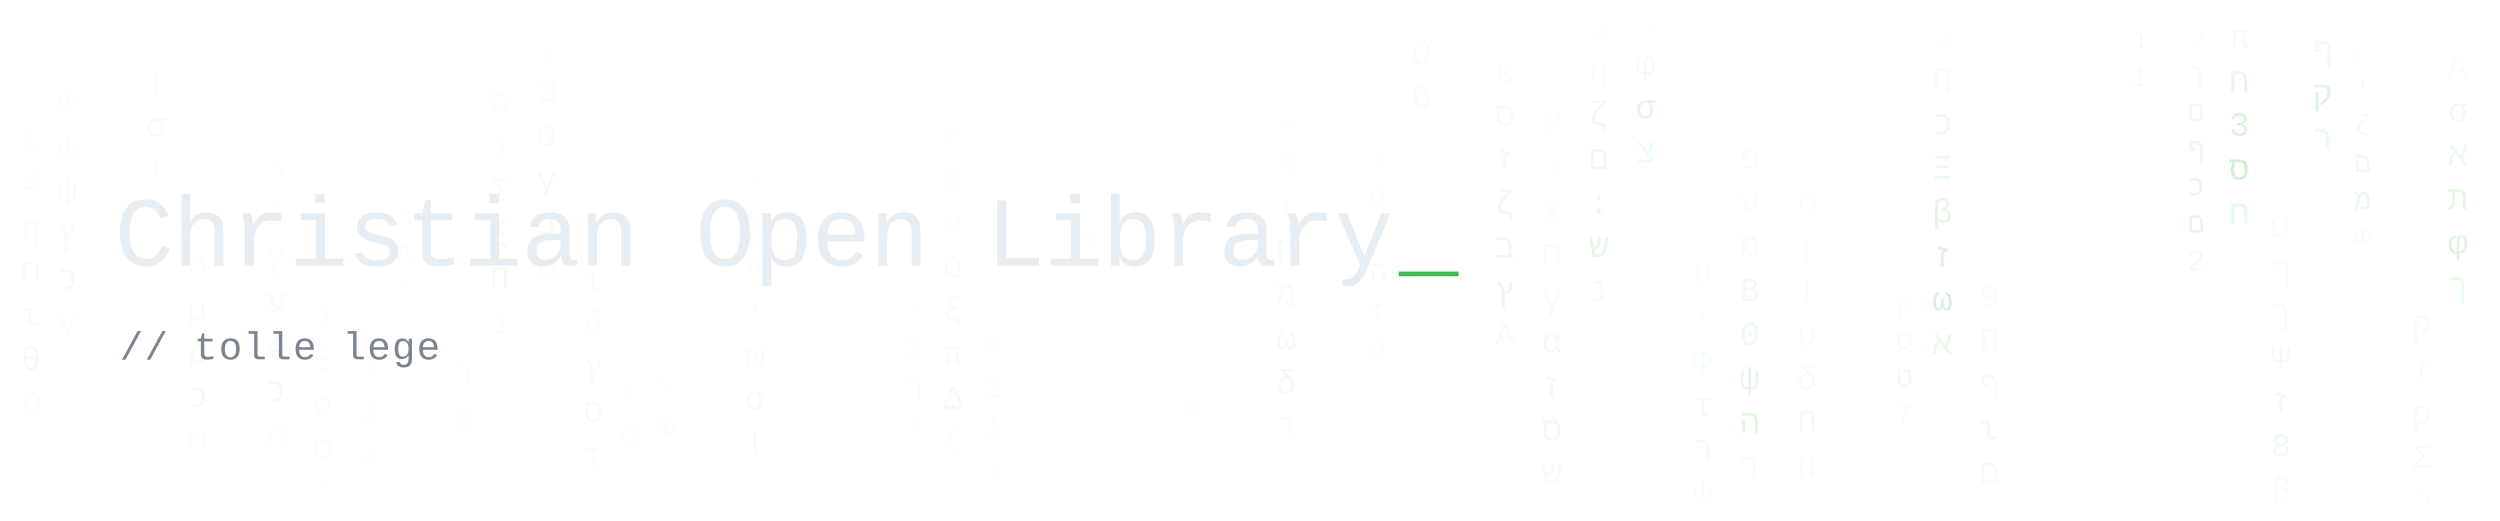
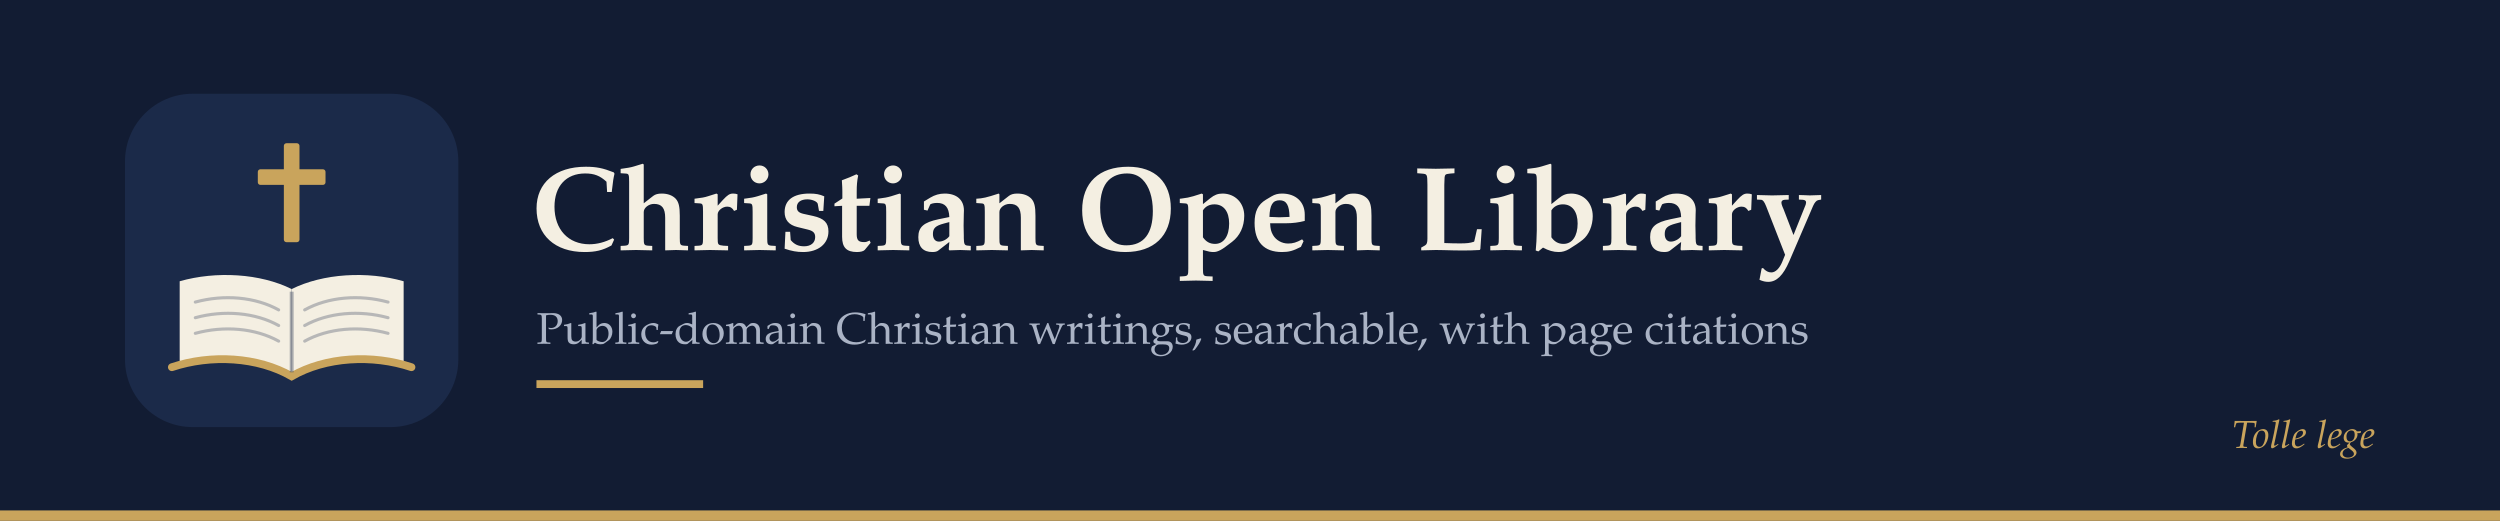
<svg xmlns="http://www.w3.org/2000/svg" viewBox="0 0 960 200" width="960" height="200" role="img" aria-label="Christian Open Library">
-   <style>
-     text { font-family: ui-monospace, SFMono-Regular, 'SF Mono', Menlo, Consolas, 'Liberation Mono', 'DejaVu Sans Mono', monospace; }
-     .r text { fill: #3fb950; }
-     .t { font-size: 38px; font-weight: 500; letter-spacing: -0.5px; fill: #e6edf3; }
-     .s { font-size: 15px; letter-spacing: 0.5px; fill: #7d8590; }
-     .cur { fill: #3fb950; animation: blink 1.2s steps(1, end) 8 forwards; }
-     .c { animation-name: fall; animation-timing-function: linear; animation-iteration-count: infinite; }
-     @keyframes fall { from { transform: translateY(-240px); } to { transform: translateY(220px); } }
-     @keyframes blink { 0% { fill-opacity: 1; } 50% { fill-opacity: 0; } 100% { fill-opacity: 1; } }
-     @media (prefers-reduced-motion: reduce) { .c, .cur { animation: none; } }
-   </style>
-   <defs>
-     <linearGradient id="fv" x1="0" y1="0" x2="0" y2="1">
-       <stop offset="0" stop-color="#000" />
-       <stop offset="0.2" stop-color="#fff" />
-       <stop offset="0.8" stop-color="#fff" />
-       <stop offset="1" stop-color="#000" />
-     </linearGradient>
-     <linearGradient id="fh" x1="0" y1="0" x2="1" y2="0">
-       <stop offset="0" stop-color="#444" />
-       <stop offset="0.5" stop-color="#444" />
-       <stop offset="0.82" stop-color="#fff" />
-       <stop offset="1" stop-color="#fff" />
-     </linearGradient>
-     <mask id="mv" maskUnits="userSpaceOnUse" x="0" y="0" width="960" height="200">
-       <rect width="960" height="200" fill="url(#fv)" />
-     </mask>
-     <mask id="mh" maskUnits="userSpaceOnUse" x="0" y="0" width="960" height="200">
-       <rect width="960" height="200" fill="url(#fh)" />
-     </mask>
-   </defs>
-   <g class="r" mask="url(#mh)">
-     <g mask="url(#mv)">
-       <g class="c" style="transform:translateY(-10px);animation-duration:25.9s;animation-delay:-7.2s" opacity="0.309">
-         <text font-size="13">
-           <tspan x="8" y="16.9" fill-opacity="0.12">ץ</tspan>
-           <tspan x="8" y="33.8" fill-opacity="0.13">ץ</tspan>
-           <tspan x="8" y="50.7" fill-opacity="0.17">ם</tspan>
-           <tspan x="8" y="67.6" fill-opacity="0.22">ε</tspan>
-           <tspan x="8" y="84.5" fill-opacity="0.29">4</tspan>
-           <tspan x="8" y="101.4" fill-opacity="0.38">η</tspan>
-           <tspan x="8" y="118.3" fill-opacity="0.48">ח</tspan>
-           <tspan x="8" y="135.2" fill-opacity="0.60">ι</tspan>
-           <tspan x="8" y="152.1" fill-opacity="0.73">θ</tspan>
-           <tspan x="8" y="169.0" fill="#aff5b4" fill-opacity="1.00">Ω</tspan>
-         </text>
-       </g>
-       <g class="c" style="transform:translateY(-41px);animation-duration:22.8s;animation-delay:-4.2s" opacity="0.275">
-         <text font-size="13">
-           <tspan x="22" y="16.9" fill-opacity="0.12">ץ</tspan>
-           <tspan x="22" y="33.8" fill-opacity="0.13">ל</tspan>
-           <tspan x="22" y="50.7" fill-opacity="0.17">σ</tspan>
-           <tspan x="22" y="67.6" fill-opacity="0.22">ק</tspan>
-           <tspan x="22" y="84.5" fill-opacity="0.29">Φ</tspan>
-           <tspan x="22" y="101.4" fill-opacity="0.38">ψ</tspan>
-           <tspan x="22" y="118.3" fill-opacity="0.48">ψ</tspan>
-           <tspan x="22" y="135.2" fill-opacity="0.60">ץ</tspan>
-           <tspan x="22" y="152.1" fill-opacity="0.73">כ</tspan>
-           <tspan x="22" y="169.0" fill="#aff5b4" fill-opacity="1.00">γ</tspan>
-         </text>
-       </g>
-       <g class="c" style="transform:translateY(-178px);animation-duration:39.1s;animation-delay:-21.4s" opacity="0.123">
-         <text font-size="11">
-           <tspan x="38" y="14.3" fill-opacity="0.12">ט</tspan>
-           <tspan x="38" y="28.6" fill-opacity="0.16">ה</tspan>
-           <tspan x="38" y="42.9" fill-opacity="0.26">5</tspan>
-           <tspan x="38" y="57.2" fill-opacity="0.42">κ</tspan>
-           <tspan x="38" y="71.5" fill-opacity="0.62">4</tspan>
-           <tspan x="38" y="85.8" fill="#aff5b4" fill-opacity="1.00">1</tspan>
-         </text>
-       </g>
-       <g class="c" style="transform:translateY(-66px);animation-duration:20.8s;animation-delay:-20.2s" opacity="0.277">
-         <text font-size="13">
-           <tspan x="56" y="16.9" fill-opacity="0.12">:</tspan>
-           <tspan x="56" y="33.8" fill-opacity="0.14">ε</tspan>
-           <tspan x="56" y="50.7" fill-opacity="0.20">ד</tspan>
-           <tspan x="56" y="67.6" fill-opacity="0.28">φ</tspan>
-           <tspan x="56" y="84.5" fill-opacity="0.39">ט</tspan>
-           <tspan x="56" y="101.4" fill-opacity="0.53">ן</tspan>
-           <tspan x="56" y="118.3" fill-opacity="0.69">σ</tspan>
-           <tspan x="56" y="135.2" fill="#aff5b4" fill-opacity="1.00">ו</tspan>
-         </text>
-       </g>
-       <g class="c" style="transform:translateY(55px);animation-duration:20.2s;animation-delay:-17.8s" opacity="0.338">
-         <text font-size="13">
-           <tspan x="72" y="16.9" fill-opacity="0.12">ש</tspan>
-           <tspan x="72" y="33.8" fill-opacity="0.15">ע</tspan>
-           <tspan x="72" y="50.7" fill-opacity="0.22">Λ</tspan>
-           <tspan x="72" y="67.6" fill-opacity="0.34">μ</tspan>
-           <tspan x="72" y="84.5" fill-opacity="0.48">ρ</tspan>
-           <tspan x="72" y="101.4" fill-opacity="0.66">כ</tspan>
-           <tspan x="72" y="118.3" fill="#aff5b4" fill-opacity="1.00">ח</tspan>
-         </text>
-       </g>
-       <g class="c" style="transform:translateY(-186px);animation-duration:25.6s;animation-delay:-3.7s" opacity="0.263">
-         <text font-size="13">
-           <tspan x="86" y="16.9" fill-opacity="0.12">Ω</tspan>
-           <tspan x="86" y="33.8" fill-opacity="0.14">μ</tspan>
-           <tspan x="86" y="50.7" fill-opacity="0.20">ε</tspan>
-           <tspan x="86" y="67.6" fill-opacity="0.28">א</tspan>
-           <tspan x="86" y="84.5" fill-opacity="0.39">ז</tspan>
-           <tspan x="86" y="101.4" fill-opacity="0.53">β</tspan>
-           <tspan x="86" y="118.3" fill-opacity="0.69">ך</tspan>
-           <tspan x="86" y="135.2" fill="#aff5b4" fill-opacity="1.00">ε</tspan>
-         </text>
-       </g>
-       <g class="c" style="transform:translateY(2px);animation-duration:22.2s;animation-delay:-16.3s" opacity="0.303">
-         <text font-size="13">
-           <tspan x="102" y="16.9" fill-opacity="0.12">Π</tspan>
-           <tspan x="102" y="33.8" fill-opacity="0.13">:</tspan>
-           <tspan x="102" y="50.7" fill-opacity="0.17">ף</tspan>
-           <tspan x="102" y="67.6" fill-opacity="0.22">ר</tspan>
-           <tspan x="102" y="84.5" fill-opacity="0.29">ג</tspan>
-           <tspan x="102" y="101.4" fill-opacity="0.38">ץ</tspan>
-           <tspan x="102" y="118.3" fill-opacity="0.48">ע</tspan>
-           <tspan x="102" y="135.2" fill-opacity="0.60">4</tspan>
-           <tspan x="102" y="152.1" fill-opacity="0.73">כ</tspan>
-           <tspan x="102" y="169.0" fill="#aff5b4" fill-opacity="1.00">ה</tspan>
-         </text>
-       </g>
-       <g class="c" style="transform:translateY(58px);animation-duration:29.8s;animation-delay:-16.9s" opacity="0.336">
-         <text font-size="13">
-           <tspan x="120" y="16.9" fill-opacity="0.12">Λ</tspan>
-           <tspan x="120" y="33.8" fill-opacity="0.13">3</tspan>
-           <tspan x="120" y="50.7" fill-opacity="0.16">Ξ</tspan>
-           <tspan x="120" y="67.6" fill-opacity="0.21">נ</tspan>
-           <tspan x="120" y="84.5" fill-opacity="0.26">Ξ</tspan>
-           <tspan x="120" y="101.4" fill-opacity="0.34">ο</tspan>
-           <tspan x="120" y="118.3" fill-opacity="0.42">ס</tspan>
-           <tspan x="120" y="135.2" fill-opacity="0.51">0</tspan>
-           <tspan x="120" y="152.1" fill-opacity="0.62">ח</tspan>
-           <tspan x="120" y="169.0" fill-opacity="0.74">ח</tspan>
-           <tspan x="120" y="185.9" fill="#aff5b4" fill-opacity="1.00">υ</tspan>
-         </text>
-       </g>
-       <g class="c" style="transform:translateY(61px);animation-duration:24.6s;animation-delay:-18.6s" opacity="0.313">
-         <text font-size="13">
-           <tspan x="138" y="16.9" fill-opacity="0.12">π</tspan>
-           <tspan x="138" y="33.8" fill-opacity="0.13">φ</tspan>
-           <tspan x="138" y="50.7" fill-opacity="0.15">ω</tspan>
-           <tspan x="138" y="67.6" fill-opacity="0.19">י</tspan>
-           <tspan x="138" y="84.5" fill-opacity="0.24">ר</tspan>
-           <tspan x="138" y="101.4" fill-opacity="0.30">1</tspan>
-           <tspan x="138" y="118.3" fill-opacity="0.37">ג</tspan>
-           <tspan x="138" y="135.2" fill-opacity="0.45">Ψ</tspan>
-           <tspan x="138" y="152.1" fill-opacity="0.54">ם</tspan>
-           <tspan x="138" y="169.0" fill-opacity="0.64">ג</tspan>
-           <tspan x="138" y="185.9" fill-opacity="0.75">א</tspan>
-           <tspan x="138" y="202.8" fill="#aff5b4" fill-opacity="1.00">κ</tspan>
-         </text>
-       </g>
-       <g class="c" style="transform:translateY(29px);animation-duration:28.3s;animation-delay:-12.8s" opacity="0.168">
-         <text font-size="11">
-           <tspan x="152" y="14.3" fill-opacity="0.12">φ</tspan>
-           <tspan x="152" y="28.6" fill-opacity="0.16">Ψ</tspan>
-           <tspan x="152" y="42.9" fill-opacity="0.26">Ξ</tspan>
-           <tspan x="152" y="57.2" fill-opacity="0.42">ת</tspan>
-           <tspan x="152" y="71.5" fill-opacity="0.62">Α</tspan>
-           <tspan x="152" y="85.8" fill="#aff5b4" fill-opacity="1.00">Α</tspan>
-         </text>
-       </g>
-       <g class="c" style="transform:translateY(80px);animation-duration:32.0s;animation-delay:-28.6s" opacity="0.317">
-         <text font-size="13">
-           <tspan x="174" y="16.9" fill-opacity="0.12">ג</tspan>
-           <tspan x="174" y="33.8" fill-opacity="0.13">Φ</tspan>
-           <tspan x="174" y="50.7" fill-opacity="0.15">Γ</tspan>
-           <tspan x="174" y="67.6" fill-opacity="0.19">ר</tspan>
-           <tspan x="174" y="84.5" fill-opacity="0.24">0</tspan>
-           <tspan x="174" y="101.4" fill-opacity="0.30">י</tspan>
-           <tspan x="174" y="118.3" fill-opacity="0.37">π</tspan>
-           <tspan x="174" y="135.2" fill-opacity="0.45">π</tspan>
-           <tspan x="174" y="152.1" fill-opacity="0.54">ω</tspan>
-           <tspan x="174" y="169.0" fill-opacity="0.64">מ</tspan>
-           <tspan x="174" y="185.9" fill-opacity="0.75">ת</tspan>
-           <tspan x="174" y="202.8" fill="#aff5b4" fill-opacity="1.00">Λ</tspan>
-         </text>
-       </g>
-       <g class="c" style="transform:translateY(-41px);animation-duration:20.4s;animation-delay:-19.1s" opacity="0.290">
-         <text font-size="13">
-           <tspan x="188" y="16.9" fill-opacity="0.12">Α</tspan>
-           <tspan x="188" y="33.8" fill-opacity="0.13">ψ</tspan>
-           <tspan x="188" y="50.7" fill-opacity="0.17">ב</tspan>
-           <tspan x="188" y="67.6" fill-opacity="0.22">י</tspan>
-           <tspan x="188" y="84.5" fill-opacity="0.29">ס</tspan>
-           <tspan x="188" y="101.4" fill-opacity="0.38">נ</tspan>
-           <tspan x="188" y="118.3" fill-opacity="0.48">Σ</tspan>
-           <tspan x="188" y="135.2" fill-opacity="0.60">ξ</tspan>
-           <tspan x="188" y="152.1" fill-opacity="0.73">Π</tspan>
-           <tspan x="188" y="169.0" fill="#aff5b4" fill-opacity="1.00">נ</tspan>
-         </text>
-       </g>
-       <g class="c" style="transform:translateY(-96px);animation-duration:22.9s;animation-delay:-6.2s" opacity="0.313">
-         <text font-size="13">
-           <tspan x="206" y="16.9" fill-opacity="0.12">ω</tspan>
-           <tspan x="206" y="33.8" fill-opacity="0.13">א</tspan>
-           <tspan x="206" y="50.7" fill-opacity="0.15">ι</tspan>
-           <tspan x="206" y="67.6" fill-opacity="0.19">Φ</tspan>
-           <tspan x="206" y="84.5" fill-opacity="0.24">ψ</tspan>
-           <tspan x="206" y="101.4" fill-opacity="0.30">פ</tspan>
-           <tspan x="206" y="118.3" fill-opacity="0.37">ן</tspan>
-           <tspan x="206" y="135.2" fill-opacity="0.45">3</tspan>
-           <tspan x="206" y="152.1" fill-opacity="0.54">ט</tspan>
-           <tspan x="206" y="169.0" fill-opacity="0.64">γ</tspan>
-           <tspan x="206" y="185.9" fill-opacity="0.75">ב</tspan>
-           <tspan x="206" y="202.8" fill="#aff5b4" fill-opacity="1.00">מ</tspan>
-         </text>
-       </g>
-       <g class="c" style="transform:translateY(10px);animation-duration:24.2s;animation-delay:-1.5s" opacity="0.249">
-         <text font-size="13">
-           <tspan x="224" y="16.9" fill-opacity="0.12">ל</tspan>
-           <tspan x="224" y="33.8" fill-opacity="0.13">א</tspan>
-           <tspan x="224" y="50.7" fill-opacity="0.16">δ</tspan>
-           <tspan x="224" y="67.6" fill-opacity="0.21">ο</tspan>
-           <tspan x="224" y="84.5" fill-opacity="0.26">:</tspan>
-           <tspan x="224" y="101.4" fill-opacity="0.34">ι</tspan>
-           <tspan x="224" y="118.3" fill-opacity="0.42">δ</tspan>
-           <tspan x="224" y="135.2" fill-opacity="0.51">ץ</tspan>
-           <tspan x="224" y="152.1" fill-opacity="0.62">ס</tspan>
-           <tspan x="224" y="169.0" fill-opacity="0.74">τ</tspan>
-           <tspan x="224" y="185.9" fill="#aff5b4" fill-opacity="1.00">ו</tspan>
-         </text>
-       </g>
-       <g class="c" style="transform:translateY(105px);animation-duration:29.9s;animation-delay:-22.8s" opacity="0.263">
-         <text font-size="13">
-           <tspan x="238" y="16.9" fill-opacity="0.12">Β</tspan>
-           <tspan x="238" y="33.8" fill-opacity="0.15">8</tspan>
-           <tspan x="238" y="50.7" fill-opacity="0.22">λ</tspan>
-           <tspan x="238" y="67.6" fill-opacity="0.34">Ω</tspan>
-           <tspan x="238" y="84.5" fill-opacity="0.48">ן</tspan>
-           <tspan x="238" y="101.4" fill-opacity="0.66">ψ</tspan>
-           <tspan x="238" y="118.3" fill="#aff5b4" fill-opacity="1.00">α</tspan>
-         </text>
-       </g>
-       <g class="c" style="transform:translateY(67px);animation-duration:23.2s;animation-delay:-6.7s" opacity="0.268">
-         <text font-size="13">
-           <tspan x="252" y="16.9" fill-opacity="0.12">ד</tspan>
-           <tspan x="252" y="33.8" fill-opacity="0.13">ו</tspan>
-           <tspan x="252" y="50.7" fill-opacity="0.15">ץ</tspan>
-           <tspan x="252" y="67.6" fill-opacity="0.19">μ</tspan>
-           <tspan x="252" y="84.5" fill-opacity="0.24">ע</tspan>
-           <tspan x="252" y="101.4" fill-opacity="0.30">Φ</tspan>
-           <tspan x="252" y="118.3" fill-opacity="0.37">ν</tspan>
-           <tspan x="252" y="135.2" fill-opacity="0.45">ע</tspan>
-           <tspan x="252" y="152.1" fill-opacity="0.54">ב</tspan>
-           <tspan x="252" y="169.0" fill-opacity="0.64">ν</tspan>
-           <tspan x="252" y="185.9" fill-opacity="0.75">ג</tspan>
-           <tspan x="252" y="202.8" fill="#aff5b4" fill-opacity="1.00">Ξ</tspan>
-         </text>
-       </g>
-       <g class="c" style="transform:translateY(117px);animation-duration:34.3s;animation-delay:-17.3s" opacity="0.141">
-         <text font-size="11">
-           <tspan x="268" y="14.3" fill-opacity="0.12">Ψ</tspan>
-           <tspan x="268" y="28.6" fill-opacity="0.16">ר</tspan>
-           <tspan x="268" y="42.9" fill-opacity="0.26">ו</tspan>
-           <tspan x="268" y="57.2" fill-opacity="0.42">ח</tspan>
-           <tspan x="268" y="71.5" fill-opacity="0.62">ο</tspan>
-           <tspan x="268" y="85.8" fill="#aff5b4" fill-opacity="1.00">8</tspan>
-         </text>
-       </g>
-       <g class="c" style="transform:translateY(22px);animation-duration:18.5s;animation-delay:-14.3s" opacity="0.322">
-         <text font-size="13">
-           <tspan x="286" y="16.9" fill-opacity="0.12">ב</tspan>
-           <tspan x="286" y="33.8" fill-opacity="0.13">φ</tspan>
-           <tspan x="286" y="50.7" fill-opacity="0.17">ו</tspan>
-           <tspan x="286" y="67.6" fill-opacity="0.22">צ</tspan>
-           <tspan x="286" y="84.5" fill-opacity="0.29">π</tspan>
-           <tspan x="286" y="101.4" fill-opacity="0.38">י</tspan>
-           <tspan x="286" y="118.3" fill-opacity="0.48">ω</tspan>
-           <tspan x="286" y="135.2" fill-opacity="0.60">σ</tspan>
-           <tspan x="286" y="152.1" fill-opacity="0.73">ו</tspan>
-           <tspan x="286" y="169.0" fill="#aff5b4" fill-opacity="1.00">Θ</tspan>
-         </text>
-       </g>
-       <g class="c" style="transform:translateY(-187px);animation-duration:45.5s;animation-delay:-2.5s" opacity="0.141">
-         <text font-size="11">
-           <tspan x="302" y="14.3" fill-opacity="0.12">ט</tspan>
-           <tspan x="302" y="28.6" fill-opacity="0.13">ש</tspan>
-           <tspan x="302" y="42.9" fill-opacity="0.15">Σ</tspan>
-           <tspan x="302" y="57.2" fill-opacity="0.18">κ</tspan>
-           <tspan x="302" y="71.5" fill-opacity="0.22">Β</tspan>
-           <tspan x="302" y="85.8" fill-opacity="0.28">ד</tspan>
-           <tspan x="302" y="100.1" fill-opacity="0.34">6</tspan>
-           <tspan x="302" y="114.4" fill-opacity="0.40">י</tspan>
-           <tspan x="302" y="128.7" fill-opacity="0.48">ε</tspan>
-           <tspan x="302" y="143.0" fill-opacity="0.57">פ</tspan>
-           <tspan x="302" y="157.3" fill-opacity="0.66">ש</tspan>
-           <tspan x="302" y="171.6" fill-opacity="0.76">Σ</tspan>
-           <tspan x="302" y="185.9" fill="#aff5b4" fill-opacity="1.00">Φ</tspan>
-         </text>
-       </g>
-       <g class="c" style="transform:translateY(-171px);animation-duration:20.9s;animation-delay:-14.5s" opacity="0.328">
-         <text font-size="13">
-           <tspan x="320" y="16.9" fill-opacity="0.12">5</tspan>
-           <tspan x="320" y="33.8" fill-opacity="0.13">א</tspan>
-           <tspan x="320" y="50.7" fill-opacity="0.16">ל</tspan>
-           <tspan x="320" y="67.6" fill-opacity="0.21">Ξ</tspan>
-           <tspan x="320" y="84.5" fill-opacity="0.26">ח</tspan>
-           <tspan x="320" y="101.4" fill-opacity="0.34">נ</tspan>
-           <tspan x="320" y="118.3" fill-opacity="0.42">ι</tspan>
-           <tspan x="320" y="135.2" fill-opacity="0.51">י</tspan>
-           <tspan x="320" y="152.1" fill-opacity="0.62">Λ</tspan>
-           <tspan x="320" y="169.0" fill-opacity="0.74">5</tspan>
-           <tspan x="320" y="185.9" fill="#aff5b4" fill-opacity="1.00">ד</tspan>
-         </text>
-       </g>
-       <g class="c" style="transform:translateY(-152px);animation-duration:32.2s;animation-delay:-8.2s" opacity="0.125">
-         <text font-size="11">
-           <tspan x="334" y="14.3" fill-opacity="0.12">3</tspan>
-           <tspan x="334" y="28.6" fill-opacity="0.13">ז</tspan>
-           <tspan x="334" y="42.9" fill-opacity="0.15">Γ</tspan>
-           <tspan x="334" y="57.2" fill-opacity="0.18">א</tspan>
-           <tspan x="334" y="71.5" fill-opacity="0.22">Ξ</tspan>
-           <tspan x="334" y="85.8" fill-opacity="0.28">ρ</tspan>
-           <tspan x="334" y="100.1" fill-opacity="0.34">7</tspan>
-           <tspan x="334" y="114.4" fill-opacity="0.40">ה</tspan>
-           <tspan x="334" y="128.7" fill-opacity="0.48">ב</tspan>
-           <tspan x="334" y="143.0" fill-opacity="0.57">ρ</tspan>
-           <tspan x="334" y="157.3" fill-opacity="0.66">ט</tspan>
-           <tspan x="334" y="171.6" fill-opacity="0.76">Π</tspan>
-           <tspan x="334" y="185.9" fill="#aff5b4" fill-opacity="1.00">Γ</tspan>
-         </text>
-       </g>
-       <g class="c" style="transform:translateY(66px);animation-duration:45.9s;animation-delay:-18.5s" opacity="0.178">
-         <text font-size="11">
-           <tspan x="348" y="14.3" fill-opacity="0.12">ξ</tspan>
-           <tspan x="348" y="28.6" fill-opacity="0.15">ν</tspan>
-           <tspan x="348" y="42.9" fill-opacity="0.22">ל</tspan>
-           <tspan x="348" y="57.2" fill-opacity="0.34">η</tspan>
-           <tspan x="348" y="71.5" fill-opacity="0.48">Σ</tspan>
-           <tspan x="348" y="85.8" fill-opacity="0.66">ך</tspan>
-           <tspan x="348" y="100.1" fill="#aff5b4" fill-opacity="1.00">נ</tspan>
-         </text>
-       </g>
-       <g class="c" style="transform:translateY(-12px);animation-duration:23.4s;animation-delay:-3.4s" opacity="0.286">
-         <text font-size="13">
-           <tspan x="362" y="16.9" fill-opacity="0.12">ו</tspan>
-           <tspan x="362" y="33.8" fill-opacity="0.13">ε</tspan>
-           <tspan x="362" y="50.7" fill-opacity="0.16">5</tspan>
-           <tspan x="362" y="67.6" fill-opacity="0.21">Λ</tspan>
-           <tspan x="362" y="84.5" fill-opacity="0.26">β</tspan>
-           <tspan x="362" y="101.4" fill-opacity="0.34">ע</tspan>
-           <tspan x="362" y="118.3" fill-opacity="0.42">ם</tspan>
-           <tspan x="362" y="135.2" fill-opacity="0.51">ξ</tspan>
-           <tspan x="362" y="152.1" fill-opacity="0.62">π</tspan>
-           <tspan x="362" y="169.0" fill-opacity="0.74">Δ</tspan>
-           <tspan x="362" y="185.9" fill="#aff5b4" fill-opacity="1.00">ξ</tspan>
-         </text>
-       </g>
-       <g class="c" style="transform:translateY(85px);animation-duration:26.0s;animation-delay:-4.8s" opacity="0.291">
-         <text font-size="13">
-           <tspan x="378" y="16.9" fill-opacity="0.12">ד</tspan>
-           <tspan x="378" y="33.8" fill-opacity="0.14">פ</tspan>
-           <tspan x="378" y="50.7" fill-opacity="0.20">κ</tspan>
-           <tspan x="378" y="67.6" fill-opacity="0.28">2</tspan>
-           <tspan x="378" y="84.5" fill-opacity="0.39">λ</tspan>
-           <tspan x="378" y="101.4" fill-opacity="0.53">ג</tspan>
-           <tspan x="378" y="118.3" fill-opacity="0.69">Φ</tspan>
-           <tspan x="378" y="135.2" fill="#aff5b4" fill-opacity="1.00">Σ</tspan>
-         </text>
-       </g>
-       <g class="c" style="transform:translateY(-187px);animation-duration:27.3s;animation-delay:-0.9s" opacity="0.316">
-         <text font-size="13">
-           <tspan x="392" y="16.9" fill-opacity="0.12">Γ</tspan>
-           <tspan x="392" y="33.8" fill-opacity="0.16">Φ</tspan>
-           <tspan x="392" y="50.7" fill-opacity="0.26">λ</tspan>
-           <tspan x="392" y="67.6" fill-opacity="0.42">2</tspan>
-           <tspan x="392" y="84.5" fill-opacity="0.62">ע</tspan>
-           <tspan x="392" y="101.4" fill="#aff5b4" fill-opacity="1.00">1</tspan>
-         </text>
-       </g>
-       <g class="c" style="transform:translateY(11px);animation-duration:49.5s;animation-delay:-18.7s" opacity="0.121">
-         <text font-size="11">
-           <tspan x="414" y="14.3" fill-opacity="0.12">צ</tspan>
-           <tspan x="414" y="28.6" fill-opacity="0.15">γ</tspan>
-           <tspan x="414" y="42.9" fill-opacity="0.22">π</tspan>
-           <tspan x="414" y="57.2" fill-opacity="0.34">ε</tspan>
-           <tspan x="414" y="71.5" fill-opacity="0.48">4</tspan>
-           <tspan x="414" y="85.8" fill-opacity="0.66">ד</tspan>
-           <tspan x="414" y="100.1" fill="#aff5b4" fill-opacity="1.00">ר</tspan>
-         </text>
-       </g>
-       <g class="c" style="transform:translateY(-102px);animation-duration:30.9s;animation-delay:-9.8s" opacity="0.268">
-         <text font-size="13">
-           <tspan x="432" y="16.9" fill-opacity="0.12">β</tspan>
-           <tspan x="432" y="33.8" fill-opacity="0.16">η</tspan>
-           <tspan x="432" y="50.7" fill-opacity="0.26">ל</tspan>
-           <tspan x="432" y="67.6" fill-opacity="0.42">ρ</tspan>
-           <tspan x="432" y="84.5" fill-opacity="0.62">8</tspan>
-           <tspan x="432" y="101.4" fill="#aff5b4" fill-opacity="1.00">6</tspan>
-         </text>
-       </g>
-       <g class="c" style="transform:translateY(46px);animation-duration:29.2s;animation-delay:-23.7s" opacity="0.148">
-         <text font-size="11">
-           <tspan x="454" y="14.3" fill-opacity="0.12">ע</tspan>
-           <tspan x="454" y="28.6" fill-opacity="0.13">ο</tspan>
-           <tspan x="454" y="42.9" fill-opacity="0.15">Θ</tspan>
-           <tspan x="454" y="57.2" fill-opacity="0.18">ν</tspan>
-           <tspan x="454" y="71.5" fill-opacity="0.22">ת</tspan>
-           <tspan x="454" y="85.8" fill-opacity="0.28">μ</tspan>
-           <tspan x="454" y="100.1" fill-opacity="0.34">α</tspan>
-           <tspan x="454" y="114.4" fill-opacity="0.40">8</tspan>
-           <tspan x="454" y="128.7" fill-opacity="0.48">ק</tspan>
-           <tspan x="454" y="143.0" fill-opacity="0.57">Ω</tspan>
-           <tspan x="454" y="157.3" fill-opacity="0.66">σ</tspan>
-           <tspan x="454" y="171.6" fill-opacity="0.76">ד</tspan>
-           <tspan x="454" y="185.9" fill="#aff5b4" fill-opacity="1.00">ζ</tspan>
-         </text>
-       </g>
-       <g class="c" style="transform:translateY(-190px);animation-duration:32.2s;animation-delay:-1.5s" opacity="0.161">
-         <text font-size="11">
-           <tspan x="472" y="14.3" fill-opacity="0.12">χ</tspan>
-           <tspan x="472" y="28.6" fill-opacity="0.13">ק</tspan>
-           <tspan x="472" y="42.9" fill-opacity="0.16">ח</tspan>
-           <tspan x="472" y="57.2" fill-opacity="0.21">κ</tspan>
-           <tspan x="472" y="71.5" fill-opacity="0.26">Β</tspan>
-           <tspan x="472" y="85.8" fill-opacity="0.34">ρ</tspan>
-           <tspan x="472" y="100.1" fill-opacity="0.42">ך</tspan>
-           <tspan x="472" y="114.4" fill-opacity="0.51">כ</tspan>
-           <tspan x="472" y="128.7" fill-opacity="0.62">Ω</tspan>
-           <tspan x="472" y="143.0" fill-opacity="0.74">Φ</tspan>
-           <tspan x="472" y="157.3" fill="#aff5b4" fill-opacity="1.00">ן</tspan>
-         </text>
-       </g>
-       <g class="c" style="transform:translateY(-1px);animation-duration:29.4s;animation-delay:-8.8s" opacity="0.299">
-         <text font-size="13">
-           <tspan x="490" y="16.9" fill-opacity="0.12">α</tspan>
-           <tspan x="490" y="33.8" fill-opacity="0.13">ד</tspan>
-           <tspan x="490" y="50.7" fill-opacity="0.17">ג</tspan>
-           <tspan x="490" y="67.6" fill-opacity="0.22">א</tspan>
-           <tspan x="490" y="84.5" fill-opacity="0.29">ו</tspan>
-           <tspan x="490" y="101.4" fill-opacity="0.38">Π</tspan>
-           <tspan x="490" y="118.3" fill-opacity="0.48">מ</tspan>
-           <tspan x="490" y="135.2" fill-opacity="0.60">ω</tspan>
-           <tspan x="490" y="152.1" fill-opacity="0.73">δ</tspan>
-           <tspan x="490" y="169.0" fill="#aff5b4" fill-opacity="1.00">ד</tspan>
-         </text>
-       </g>
-       <g class="c" style="transform:translateY(-129px);animation-duration:26.3s;animation-delay:-12.5s" opacity="0.257">
-         <text font-size="13">
-           <tspan x="512" y="16.9" fill-opacity="0.12">Λ</tspan>
-           <tspan x="512" y="33.8" fill-opacity="0.14">Ω</tspan>
-           <tspan x="512" y="50.7" fill-opacity="0.18">γ</tspan>
-           <tspan x="512" y="67.6" fill-opacity="0.25">צ</tspan>
-           <tspan x="512" y="84.5" fill-opacity="0.34">ι</tspan>
-           <tspan x="512" y="101.4" fill-opacity="0.44">ל</tspan>
-           <tspan x="512" y="118.3" fill-opacity="0.57">ν</tspan>
-           <tspan x="512" y="135.2" fill-opacity="0.71">כ</tspan>
-           <tspan x="512" y="152.1" fill="#aff5b4" fill-opacity="1.00">Ξ</tspan>
-         </text>
-       </g>
-       <g class="c" style="transform:translateY(8px);animation-duration:42.4s;animation-delay:-12.8s" opacity="0.174">
-         <text font-size="11">
-           <tspan x="526" y="14.3" fill-opacity="0.12">θ</tspan>
-           <tspan x="526" y="28.6" fill-opacity="0.14">α</tspan>
-           <tspan x="526" y="42.9" fill-opacity="0.18">ε</tspan>
-           <tspan x="526" y="57.2" fill-opacity="0.25">π</tspan>
-           <tspan x="526" y="71.5" fill-opacity="0.34">ם</tspan>
-           <tspan x="526" y="85.8" fill-opacity="0.44">Α</tspan>
-           <tspan x="526" y="100.1" fill-opacity="0.57">ה</tspan>
-           <tspan x="526" y="114.4" fill-opacity="0.71">τ</tspan>
-           <tspan x="526" y="128.7" fill="#aff5b4" fill-opacity="1.00">ρ</tspan>
-         </text>
-       </g>
-       <g class="c" style="transform:translateY(-60px);animation-duration:18.4s;animation-delay:-8.8s" opacity="0.283">
-         <text font-size="13">
-           <tspan x="542" y="16.9" fill-opacity="0.12">φ</tspan>
-           <tspan x="542" y="33.8" fill-opacity="0.16">χ</tspan>
-           <tspan x="542" y="50.7" fill-opacity="0.26">ה</tspan>
-           <tspan x="542" y="67.6" fill-opacity="0.42">θ</tspan>
-           <tspan x="542" y="84.5" fill-opacity="0.62">Ω</tspan>
-           <tspan x="542" y="101.4" fill="#aff5b4" fill-opacity="1.00">6</tspan>
-         </text>
-       </g>
-       <g class="c" style="transform:translateY(-108px);animation-duration:34.9s;animation-delay:-28.0s" opacity="0.148">
-         <text font-size="11">
-           <tspan x="556" y="14.3" fill-opacity="0.12">Φ</tspan>
-           <tspan x="556" y="28.6" fill-opacity="0.15">מ</tspan>
-           <tspan x="556" y="42.9" fill-opacity="0.22">ש</tspan>
-           <tspan x="556" y="57.2" fill-opacity="0.34">ξ</tspan>
-           <tspan x="556" y="71.5" fill-opacity="0.48">ω</tspan>
-           <tspan x="556" y="85.8" fill-opacity="0.66">ץ</tspan>
-           <tspan x="556" y="100.1" fill="#aff5b4" fill-opacity="1.00">β</tspan>
-         </text>
-       </g>
-       <g class="c" style="transform:translateY(-70px);animation-duration:20.8s;animation-delay:-13.1s" opacity="0.266">
-         <text font-size="13">
-           <tspan x="574" y="16.9" fill-opacity="0.12">ω</tspan>
-           <tspan x="574" y="33.8" fill-opacity="0.13">ס</tspan>
-           <tspan x="574" y="50.7" fill-opacity="0.15">צ</tspan>
-           <tspan x="574" y="67.6" fill-opacity="0.19">0</tspan>
-           <tspan x="574" y="84.5" fill-opacity="0.24">ם</tspan>
-           <tspan x="574" y="101.4" fill-opacity="0.30">ε</tspan>
-           <tspan x="574" y="118.3" fill-opacity="0.37">ס</tspan>
-           <tspan x="574" y="135.2" fill-opacity="0.45">ז</tspan>
-           <tspan x="574" y="152.1" fill-opacity="0.54">ζ</tspan>
-           <tspan x="574" y="169.0" fill-opacity="0.64">ב</tspan>
-           <tspan x="574" y="185.9" fill-opacity="0.75">ץ</tspan>
-           <tspan x="574" y="202.8" fill="#aff5b4" fill-opacity="1.00">Α</tspan>
-         </text>
-       </g>
-       <g class="c" style="transform:translateY(17px);animation-duration:20.7s;animation-delay:-2.7s" opacity="0.243">
-         <text font-size="13">
-           <tspan x="592" y="16.9" fill-opacity="0.12">Ω</tspan>
-           <tspan x="592" y="33.8" fill-opacity="0.13">ע</tspan>
-           <tspan x="592" y="50.7" fill-opacity="0.16">נ</tspan>
-           <tspan x="592" y="67.6" fill-opacity="0.21">χ</tspan>
-           <tspan x="592" y="84.5" fill-opacity="0.26">ח</tspan>
-           <tspan x="592" y="101.4" fill-opacity="0.34">γ</tspan>
-           <tspan x="592" y="118.3" fill-opacity="0.42">α</tspan>
-           <tspan x="592" y="135.2" fill-opacity="0.51">ז</tspan>
-           <tspan x="592" y="152.1" fill-opacity="0.62">ס</tspan>
-           <tspan x="592" y="169.0" fill-opacity="0.74">ש</tspan>
-           <tspan x="592" y="185.9" fill="#aff5b4" fill-opacity="1.00">ג</tspan>
-         </text>
-       </g>
-       <g class="c" style="transform:translateY(-104px);animation-duration:28.2s;animation-delay:-17.8s" opacity="0.259">
-         <text font-size="13">
-           <tspan x="610" y="16.9" fill-opacity="0.12">ω</tspan>
-           <tspan x="610" y="33.8" fill-opacity="0.13">ת</tspan>
-           <tspan x="610" y="50.7" fill-opacity="0.15">Ψ</tspan>
-           <tspan x="610" y="67.6" fill-opacity="0.18">6</tspan>
-           <tspan x="610" y="84.5" fill-opacity="0.22">χ</tspan>
-           <tspan x="610" y="101.4" fill-opacity="0.28">ש</tspan>
-           <tspan x="610" y="118.3" fill-opacity="0.34">Β</tspan>
-           <tspan x="610" y="135.2" fill-opacity="0.40">η</tspan>
-           <tspan x="610" y="152.1" fill-opacity="0.48">ζ</tspan>
-           <tspan x="610" y="169.0" fill-opacity="0.57">ם</tspan>
-           <tspan x="610" y="185.9" fill-opacity="0.66">:</tspan>
-           <tspan x="610" y="202.8" fill-opacity="0.76">ש</tspan>
-           <tspan x="610" y="219.7" fill="#aff5b4" fill-opacity="1.00">נ</tspan>
-         </text>
-       </g>
-       <g class="c" style="transform:translateY(-56px);animation-duration:26.3s;animation-delay:-2.2s" opacity="0.310">
-         <text font-size="13">
-           <tspan x="628" y="16.9" fill-opacity="0.12">ץ</tspan>
-           <tspan x="628" y="33.8" fill-opacity="0.15">ι</tspan>
-           <tspan x="628" y="50.7" fill-opacity="0.22">ע</tspan>
-           <tspan x="628" y="67.6" fill-opacity="0.34">ם</tspan>
-           <tspan x="628" y="84.5" fill-opacity="0.48">φ</tspan>
-           <tspan x="628" y="101.4" fill-opacity="0.66">σ</tspan>
-           <tspan x="628" y="118.3" fill="#aff5b4" fill-opacity="1.00">צ</tspan>
-         </text>
-       </g>
-       <g class="c" style="transform:translateY(92px);animation-duration:29.8s;animation-delay:-2.0s" opacity="0.247">
-         <text font-size="13">
-           <tspan x="650" y="16.9" fill-opacity="0.12">υ</tspan>
-           <tspan x="650" y="33.8" fill-opacity="0.15">י</tspan>
-           <tspan x="650" y="50.7" fill-opacity="0.22">Φ</tspan>
-           <tspan x="650" y="67.6" fill-opacity="0.34">τ</tspan>
-           <tspan x="650" y="84.5" fill-opacity="0.48">ר</tspan>
-           <tspan x="650" y="101.4" fill-opacity="0.66">ψ</tspan>
-           <tspan x="650" y="118.3" fill="#aff5b4" fill-opacity="1.00">ר</tspan>
-         </text>
-       </g>
-       <g class="c" style="transform:translateY(48px);animation-duration:21.5s;animation-delay:-0.8s" opacity="0.319">
-         <text font-size="13">
-           <tspan x="668" y="16.9" fill-opacity="0.12">פ</tspan>
-           <tspan x="668" y="33.8" fill-opacity="0.14">ν</tspan>
-           <tspan x="668" y="50.7" fill-opacity="0.20">מ</tspan>
-           <tspan x="668" y="67.6" fill-opacity="0.28">Β</tspan>
-           <tspan x="668" y="84.5" fill-opacity="0.39">0</tspan>
-           <tspan x="668" y="101.4" fill-opacity="0.53">ψ</tspan>
-           <tspan x="668" y="118.3" fill-opacity="0.69">ה</tspan>
-           <tspan x="668" y="135.2" fill="#aff5b4" fill-opacity="1.00">ך</tspan>
-         </text>
-       </g>
-       <g class="c" style="transform:translateY(65px);animation-duration:31.6s;animation-delay:-9.3s" opacity="0.288">
-         <text font-size="13">
-           <tspan x="690" y="16.9" fill-opacity="0.12">ח</tspan>
-           <tspan x="690" y="33.8" fill-opacity="0.13">ן</tspan>
-           <tspan x="690" y="50.7" fill-opacity="0.15">ו</tspan>
-           <tspan x="690" y="67.6" fill-opacity="0.18">υ</tspan>
-           <tspan x="690" y="84.5" fill-opacity="0.22">δ</tspan>
-           <tspan x="690" y="101.4" fill-opacity="0.28">Π</tspan>
-           <tspan x="690" y="118.3" fill-opacity="0.34">μ</tspan>
-           <tspan x="690" y="135.2" fill-opacity="0.40">ן</tspan>
-           <tspan x="690" y="152.1" fill-opacity="0.48">Λ</tspan>
-           <tspan x="690" y="169.0" fill-opacity="0.57">ש</tspan>
-           <tspan x="690" y="185.9" fill-opacity="0.66">Β</tspan>
-           <tspan x="690" y="202.8" fill-opacity="0.76">ח</tspan>
-           <tspan x="690" y="219.7" fill="#aff5b4" fill-opacity="1.00">ב</tspan>
-         </text>
-       </g>
-       <g class="c" style="transform:translateY(-183px);animation-duration:30.3s;animation-delay:-20.9s" opacity="0.130">
-         <text font-size="11">
-           <tspan x="712" y="14.3" fill-opacity="0.12">א</tspan>
-           <tspan x="712" y="28.6" fill-opacity="0.13">פ</tspan>
-           <tspan x="712" y="42.9" fill-opacity="0.16">ן</tspan>
-           <tspan x="712" y="57.2" fill-opacity="0.21">ψ</tspan>
-           <tspan x="712" y="71.5" fill-opacity="0.26">γ</tspan>
-           <tspan x="712" y="85.8" fill-opacity="0.34">ה</tspan>
-           <tspan x="712" y="100.1" fill-opacity="0.42">γ</tspan>
-           <tspan x="712" y="114.4" fill-opacity="0.51">ξ</tspan>
-           <tspan x="712" y="128.7" fill-opacity="0.62">α</tspan>
-           <tspan x="712" y="143.0" fill-opacity="0.74">ה</tspan>
-           <tspan x="712" y="157.3" fill="#aff5b4" fill-opacity="1.00">Λ</tspan>
-         </text>
-       </g>
-       <g class="c" style="transform:translateY(77px);animation-duration:41.9s;animation-delay:-2.8s" opacity="0.135">
-         <text font-size="11">
-           <tspan x="728" y="14.3" fill-opacity="0.12">4</tspan>
-           <tspan x="728" y="28.6" fill-opacity="0.16">ן</tspan>
-           <tspan x="728" y="42.9" fill-opacity="0.26">ק</tspan>
-           <tspan x="728" y="57.2" fill-opacity="0.42">ט</tspan>
-           <tspan x="728" y="71.5" fill-opacity="0.62">ט</tspan>
-           <tspan x="728" y="85.8" fill="#aff5b4" fill-opacity="1.00">7</tspan>
-         </text>
-       </g>
-       <g class="c" style="transform:translateY(-16px);animation-duration:19.8s;animation-delay:-15.0s" opacity="0.331">
-         <text font-size="13">
-           <tspan x="742" y="16.9" fill-opacity="0.12">א</tspan>
-           <tspan x="742" y="33.8" fill-opacity="0.14">ω</tspan>
-           <tspan x="742" y="50.7" fill-opacity="0.18">Π</tspan>
-           <tspan x="742" y="67.6" fill-opacity="0.25">כ</tspan>
-           <tspan x="742" y="84.5" fill-opacity="0.34">Ξ</tspan>
-           <tspan x="742" y="101.4" fill-opacity="0.44">β</tspan>
-           <tspan x="742" y="118.3" fill-opacity="0.57">ז</tspan>
-           <tspan x="742" y="135.2" fill-opacity="0.71">ω</tspan>
-           <tspan x="742" y="152.1" fill="#aff5b4" fill-opacity="1.00">א</tspan>
-         </text>
-       </g>
-       <g class="c" style="transform:translateY(101px);animation-duration:30.3s;animation-delay:-5.1s" opacity="0.335">
-         <text font-size="13">
-           <tspan x="760" y="16.9" fill-opacity="0.12">9</tspan>
-           <tspan x="760" y="33.8" fill-opacity="0.14">Π</tspan>
-           <tspan x="760" y="50.7" fill-opacity="0.18">ף</tspan>
-           <tspan x="760" y="67.6" fill-opacity="0.25">ι</tspan>
-           <tspan x="760" y="84.5" fill-opacity="0.34">ם</tspan>
-           <tspan x="760" y="101.4" fill-opacity="0.44">ט</tspan>
-           <tspan x="760" y="118.3" fill-opacity="0.57">ι</tspan>
-           <tspan x="760" y="135.2" fill-opacity="0.71">נ</tspan>
-           <tspan x="760" y="152.1" fill="#aff5b4" fill-opacity="1.00">γ</tspan>
-         </text>
-       </g>
-       <g class="c" style="transform:translateY(-179px);animation-duration:18.6s;animation-delay:-14.2s" opacity="0.335">
-         <text font-size="13">
-           <tspan x="778" y="16.9" fill-opacity="0.12">Ω</tspan>
-           <tspan x="778" y="33.8" fill-opacity="0.16">η</tspan>
-           <tspan x="778" y="50.7" fill-opacity="0.26">α</tspan>
-           <tspan x="778" y="67.6" fill-opacity="0.42">נ</tspan>
-           <tspan x="778" y="84.5" fill-opacity="0.62">ט</tspan>
-           <tspan x="778" y="101.4" fill="#aff5b4" fill-opacity="1.00">Θ</tspan>
-         </text>
-       </g>
-       <g class="c" style="transform:translateY(-103px);animation-duration:47.0s;animation-delay:-36.4s" opacity="0.172">
-         <text font-size="11">
-           <tspan x="796" y="14.3" fill-opacity="0.12">Δ</tspan>
-           <tspan x="796" y="28.6" fill-opacity="0.14">ν</tspan>
-           <tspan x="796" y="42.9" fill-opacity="0.20">ס</tspan>
-           <tspan x="796" y="57.2" fill-opacity="0.28">7</tspan>
-           <tspan x="796" y="71.5" fill-opacity="0.39">Β</tspan>
-           <tspan x="796" y="85.8" fill-opacity="0.53">η</tspan>
-           <tspan x="796" y="100.1" fill-opacity="0.69">:</tspan>
-           <tspan x="796" y="114.4" fill="#aff5b4" fill-opacity="1.00">4</tspan>
-         </text>
-       </g>
-       <g class="c" style="transform:translateY(-110px);animation-duration:42.9s;animation-delay:-42.8s" opacity="0.165">
-         <text font-size="11">
-           <tspan x="818" y="14.3" fill-opacity="0.12">Ω</tspan>
-           <tspan x="818" y="28.6" fill-opacity="0.13">Γ</tspan>
-           <tspan x="818" y="42.9" fill-opacity="0.17">ח</tspan>
-           <tspan x="818" y="57.2" fill-opacity="0.22">ן</tspan>
-           <tspan x="818" y="71.5" fill-opacity="0.29">א</tspan>
-           <tspan x="818" y="85.8" fill-opacity="0.38">ψ</tspan>
-           <tspan x="818" y="100.1" fill-opacity="0.48">Θ</tspan>
-           <tspan x="818" y="114.4" fill-opacity="0.60">ω</tspan>
-           <tspan x="818" y="128.7" fill-opacity="0.73">נ</tspan>
-           <tspan x="818" y="143.0" fill="#aff5b4" fill-opacity="1.00">1</tspan>
-         </text>
-       </g>
-       <g class="c" style="transform:translateY(-68px);animation-duration:33.6s;animation-delay:-11.2s" opacity="0.178">
-         <text font-size="11">
-           <tspan x="840" y="14.3" fill-opacity="0.12">ר</tspan>
-           <tspan x="840" y="28.6" fill-opacity="0.13">Δ</tspan>
-           <tspan x="840" y="42.9" fill-opacity="0.15">ו</tspan>
-           <tspan x="840" y="57.2" fill-opacity="0.19">ρ</tspan>
-           <tspan x="840" y="71.5" fill-opacity="0.24">ף</tspan>
-           <tspan x="840" y="85.8" fill-opacity="0.30">υ</tspan>
-           <tspan x="840" y="100.1" fill-opacity="0.37">ך</tspan>
-           <tspan x="840" y="114.4" fill-opacity="0.45">ם</tspan>
-           <tspan x="840" y="128.7" fill-opacity="0.54">ף</tspan>
-           <tspan x="840" y="143.0" fill-opacity="0.64">כ</tspan>
-           <tspan x="840" y="157.3" fill-opacity="0.75">ם</tspan>
-           <tspan x="840" y="171.6" fill="#aff5b4" fill-opacity="1.00">2</tspan>
-         </text>
-       </g>
-       <g class="c" style="transform:translateY(-100px);animation-duration:20.0s;animation-delay:-8.9s" opacity="0.305">
-         <text font-size="13">
-           <tspan x="856" y="16.9" fill-opacity="0.12">כ</tspan>
-           <tspan x="856" y="33.8" fill-opacity="0.13">Ξ</tspan>
-           <tspan x="856" y="50.7" fill-opacity="0.16">9</tspan>
-           <tspan x="856" y="67.6" fill-opacity="0.21">ת</tspan>
-           <tspan x="856" y="84.5" fill-opacity="0.26">ν</tspan>
-           <tspan x="856" y="101.4" fill-opacity="0.34">9</tspan>
-           <tspan x="856" y="118.3" fill-opacity="0.42">π</tspan>
-           <tspan x="856" y="135.2" fill-opacity="0.51">ח</tspan>
-           <tspan x="856" y="152.1" fill-opacity="0.62">3</tspan>
-           <tspan x="856" y="169.0" fill-opacity="0.74">ס</tspan>
-           <tspan x="856" y="185.9" fill="#aff5b4" fill-opacity="1.00">ח</tspan>
-         </text>
-       </g>
-       <g class="c" style="transform:translateY(74px);animation-duration:23.3s;animation-delay:-5.1s" opacity="0.274">
-         <text font-size="13">
-           <tspan x="872" y="16.9" fill-opacity="0.12">Ω</tspan>
-           <tspan x="872" y="33.8" fill-opacity="0.13">ף</tspan>
-           <tspan x="872" y="50.7" fill-opacity="0.16">ך</tspan>
-           <tspan x="872" y="67.6" fill-opacity="0.21">Ψ</tspan>
-           <tspan x="872" y="84.5" fill-opacity="0.26">ז</tspan>
-           <tspan x="872" y="101.4" fill-opacity="0.34">8</tspan>
-           <tspan x="872" y="118.3" fill-opacity="0.42">β</tspan>
-           <tspan x="872" y="135.2" fill-opacity="0.51">ש</tspan>
-           <tspan x="872" y="152.1" fill-opacity="0.62">ש</tspan>
-           <tspan x="872" y="169.0" fill-opacity="0.74">τ</tspan>
-           <tspan x="872" y="185.9" fill="#aff5b4" fill-opacity="1.00">5</tspan>
-         </text>
-       </g>
-       <g class="c" style="transform:translateY(-78px);animation-duration:27.8s;animation-delay:-24.4s" opacity="0.257">
-         <text font-size="13">
-           <tspan x="888" y="16.9" fill-opacity="0.12">γ</tspan>
-           <tspan x="888" y="33.8" fill-opacity="0.14">κ</tspan>
-           <tspan x="888" y="50.7" fill-opacity="0.20">ר</tspan>
-           <tspan x="888" y="67.6" fill-opacity="0.28">נ</tspan>
-           <tspan x="888" y="84.5" fill-opacity="0.39">1</tspan>
-           <tspan x="888" y="101.4" fill-opacity="0.53">ף</tspan>
-           <tspan x="888" y="118.3" fill-opacity="0.69">ק</tspan>
-           <tspan x="888" y="135.2" fill="#aff5b4" fill-opacity="1.00">ר</tspan>
-         </text>
-       </g>
-       <g class="c" style="transform:translateY(-34px);animation-duration:28.9s;animation-delay:-10.2s" opacity="0.140">
-         <text font-size="11">
-           <tspan x="904" y="14.3" fill-opacity="0.12">ו</tspan>
-           <tspan x="904" y="28.6" fill-opacity="0.14">נ</tspan>
-           <tspan x="904" y="42.9" fill-opacity="0.18">γ</tspan>
-           <tspan x="904" y="57.2" fill-opacity="0.25">ק</tspan>
-           <tspan x="904" y="71.5" fill-opacity="0.34">י</tspan>
-           <tspan x="904" y="85.8" fill-opacity="0.44">ζ</tspan>
-           <tspan x="904" y="100.1" fill-opacity="0.57">ם</tspan>
-           <tspan x="904" y="114.4" fill-opacity="0.71">מ</tspan>
-           <tspan x="904" y="128.7" fill="#aff5b4" fill-opacity="1.00">Φ</tspan>
-         </text>
-       </g>
-       <g class="c" style="transform:translateY(112px);animation-duration:31.1s;animation-delay:-29.8s" opacity="0.319">
-         <text font-size="13">
-           <tspan x="926" y="16.9" fill-opacity="0.12">ק</tspan>
-           <tspan x="926" y="33.8" fill-opacity="0.13">ז</tspan>
-           <tspan x="926" y="50.7" fill-opacity="0.16">ρ</tspan>
-           <tspan x="926" y="67.6" fill-opacity="0.21">Σ</tspan>
-           <tspan x="926" y="84.5" fill-opacity="0.26">ף</tspan>
-           <tspan x="926" y="101.4" fill-opacity="0.34">υ</tspan>
-           <tspan x="926" y="118.3" fill-opacity="0.42">8</tspan>
-           <tspan x="926" y="135.2" fill-opacity="0.51">Φ</tspan>
-           <tspan x="926" y="152.1" fill-opacity="0.62">ρ</tspan>
-           <tspan x="926" y="169.0" fill-opacity="0.74">4</tspan>
-           <tspan x="926" y="185.9" fill="#aff5b4" fill-opacity="1.00">ן</tspan>
-         </text>
-       </g>
-       <g class="c" style="transform:translateY(-21px);animation-duration:24.4s;animation-delay:-13.5s" opacity="0.249">
-         <text font-size="13">
-           <tspan x="940" y="16.9" fill-opacity="0.12">ל</tspan>
-           <tspan x="940" y="33.8" fill-opacity="0.14">ז</tspan>
-           <tspan x="940" y="50.7" fill-opacity="0.20">Α</tspan>
-           <tspan x="940" y="67.6" fill-opacity="0.28">σ</tspan>
-           <tspan x="940" y="84.5" fill-opacity="0.39">א</tspan>
-           <tspan x="940" y="101.4" fill-opacity="0.53">ת</tspan>
-           <tspan x="940" y="118.3" fill-opacity="0.69">φ</tspan>
-           <tspan x="940" y="135.2" fill="#aff5b4" fill-opacity="1.00">ך</tspan>
-         </text>
-       </g>
+   <rect width="960" height="200" fill="#121c33" />
+   <g transform="translate(48 36) scale(0.5)">
+     <rect width="256" height="256" rx="52" fill="#1b2a49" />
+     <rect x="122" y="38" width="12" height="76" rx="2" fill="#c9a45c" />
+     <rect x="102" y="58" width="52" height="12" rx="2" fill="#c9a45c" />
+     <path d="M128 150 C 104 138, 70 136, 42 144 L42 208 C 70 200, 104 202, 128 214 Z" fill="#f4efe2" />
+     <path d="M128 150 C 152 138, 186 136, 214 144 L214 208 C 186 200, 152 202, 128 214 Z" fill="#f4efe2" />
+     <path d="M36 210 C 66 200, 102 202, 128 217 C 154 202, 190 200, 220 210" fill="none" stroke="#c9a45c" stroke-width="6" stroke-linecap="round" />
+     <g stroke="#1b2a49" stroke-opacity="0.28" stroke-width="2.4" stroke-linecap="round" fill="none">
+       <path d="M54 160 C 76 154, 100 156, 118 166" />
+       <path d="M54 172 C 76 166, 100 168, 118 178" />
+       <path d="M54 184 C 76 178, 100 180, 118 190" />
+       <path d="M202 160 C 180 154, 156 156, 138 166" />
+       <path d="M202 172 C 180 166, 156 168, 138 178" />
+       <path d="M202 184 C 180 178, 156 180, 138 190" />
    </g>
+     <path d="M128 152 L128 214" stroke="#1b2a49" stroke-opacity="0.35" stroke-width="3" />
  </g>
-   <text class="t" x="44" y="102">Christian Open Library<tspan class="cur" dx="2">_</tspan>
-   </text>
-   <text class="s" x="46" y="138">// tolle lege</text>
+   <text x="204" y="96" font-family="Georgia, 'Iowan Old Style', 'Palatino Linotype', 'Times New Roman', serif" font-size="46" font-weight="700" fill="#f4efe2">Christian Open Library</text>
+   <text x="206" y="132" font-family="Georgia, 'Iowan Old Style', 'Palatino Linotype', 'Times New Roman', serif" font-size="17" fill="#aab3c5">Public-domain Christian writings, searchable, with page citations</text>
+   <text x="912" y="172" font-family="Georgia, 'Iowan Old Style', 'Palatino Linotype', 'Times New Roman', serif" font-size="15" font-style="italic" fill="#c9a45c" text-anchor="end">Tolle lege</text>
+   <rect x="206" y="146" width="64" height="3" fill="#c9a45c" />
+   <rect x="0" y="196" width="960" height="4" fill="#c9a45c" />
</svg>
